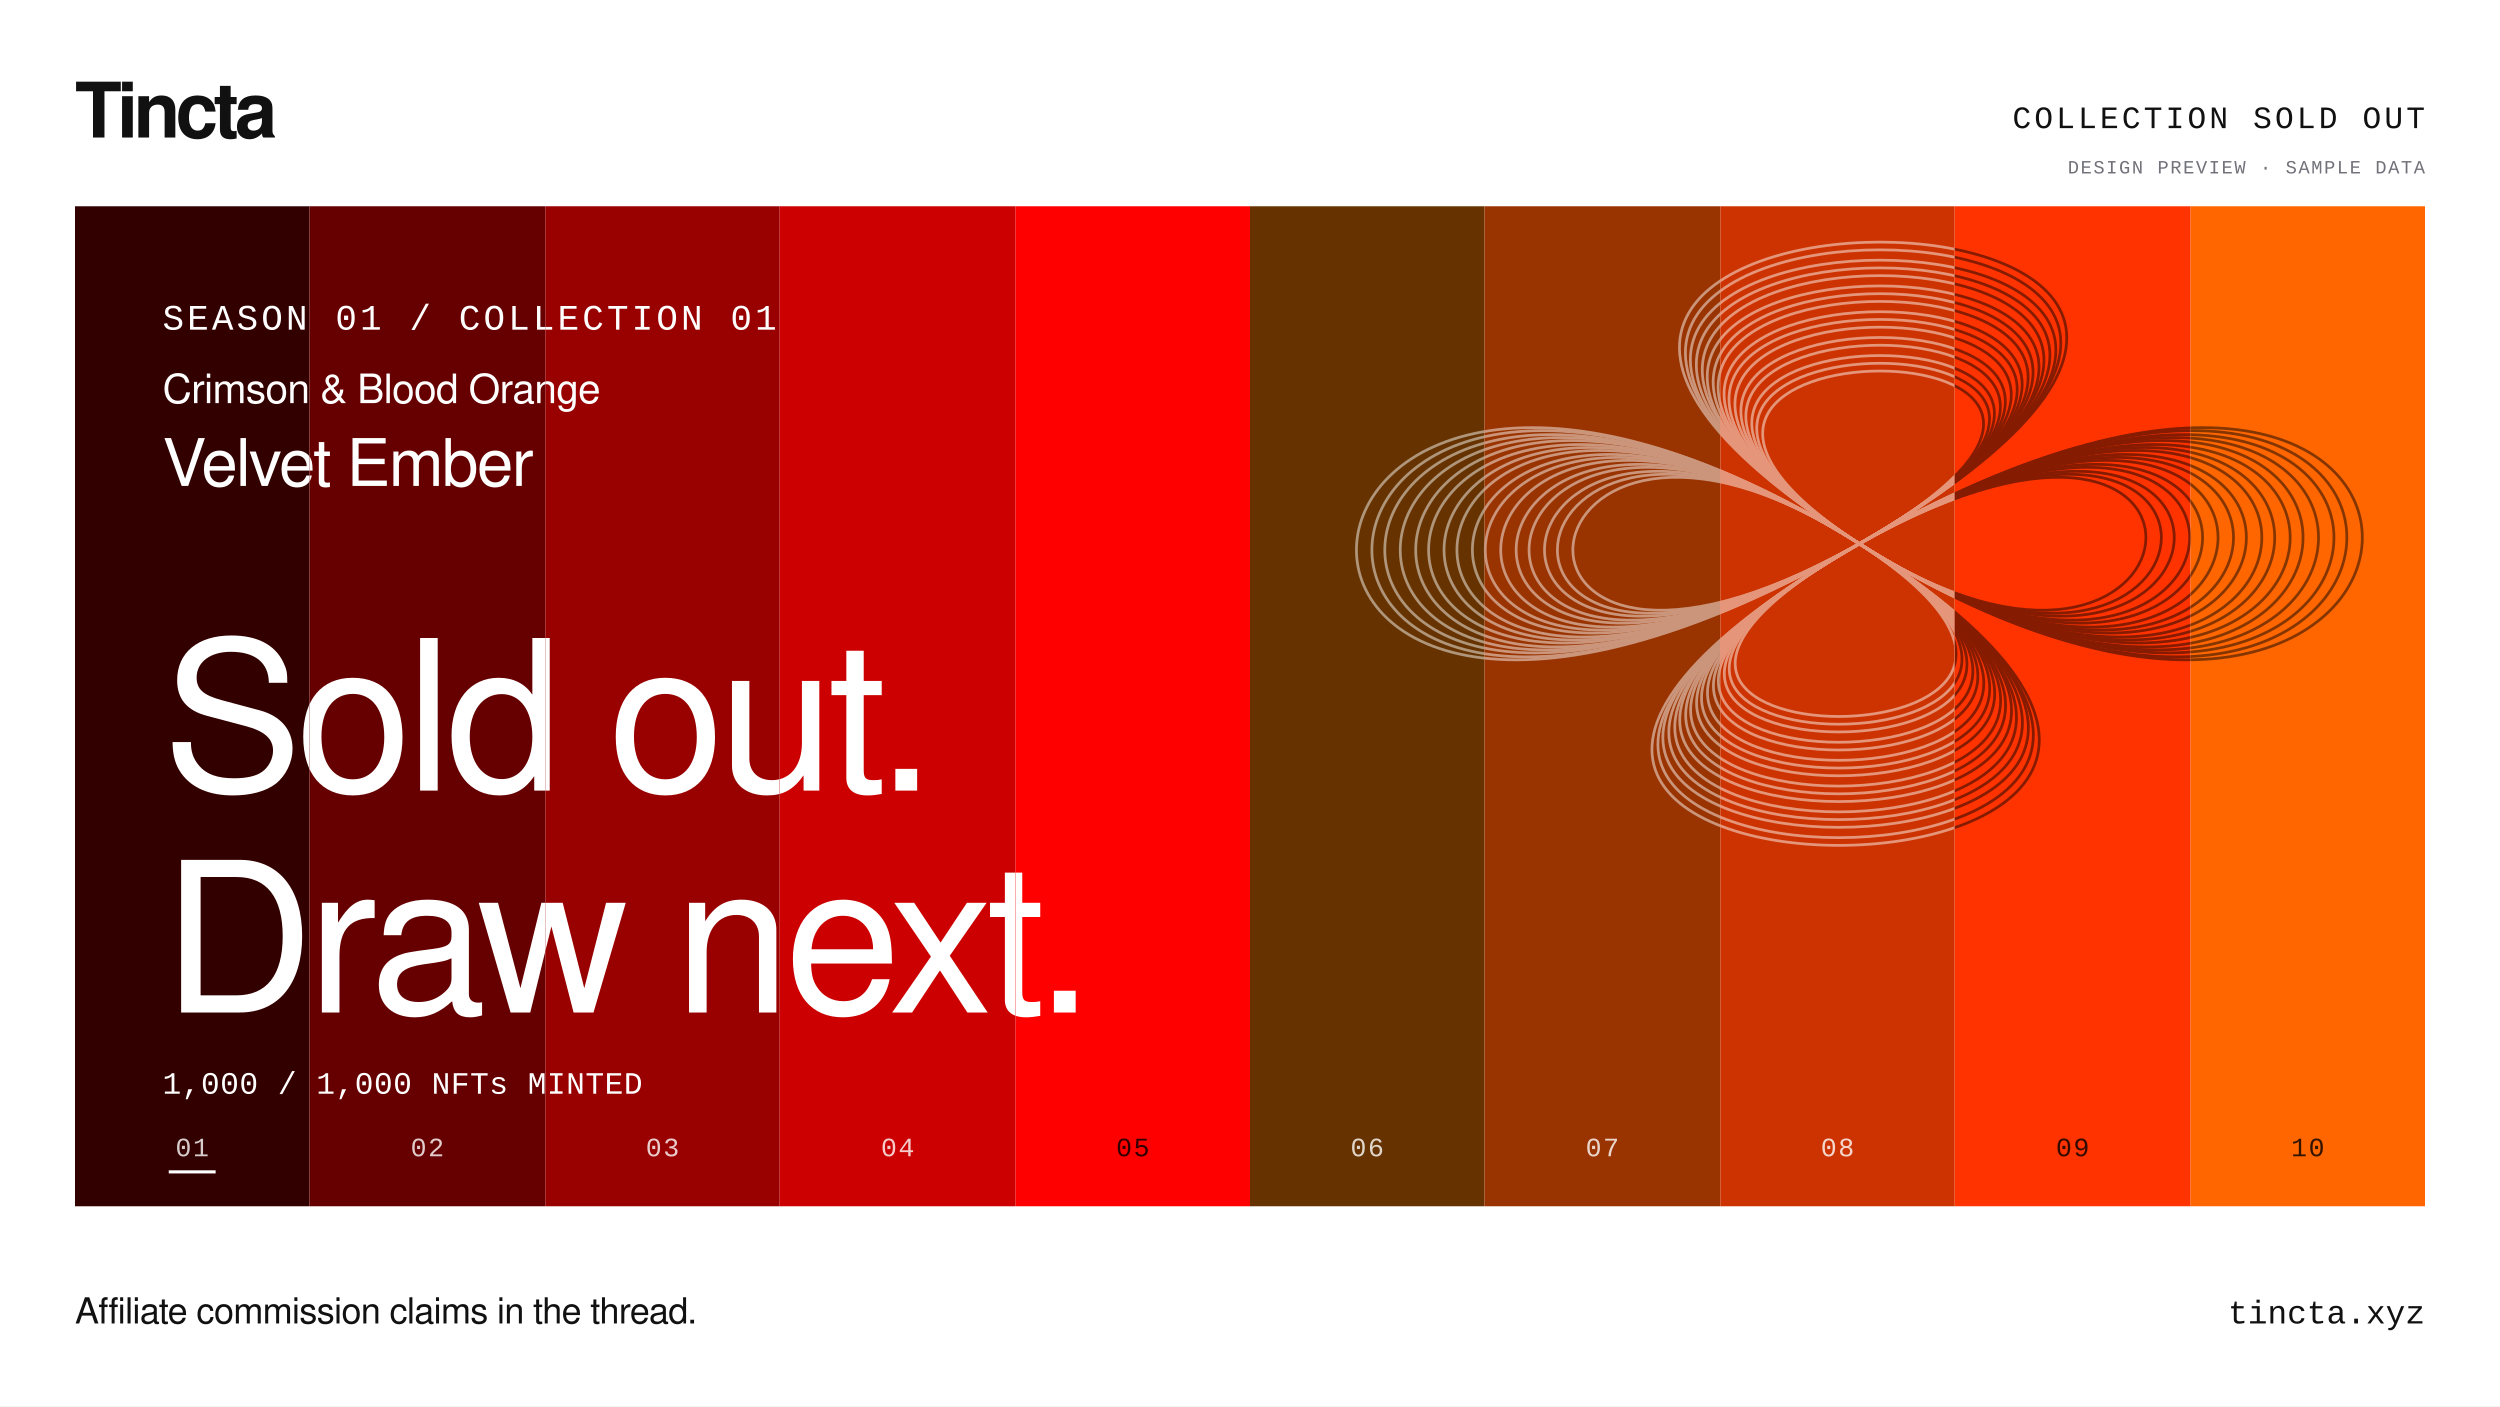
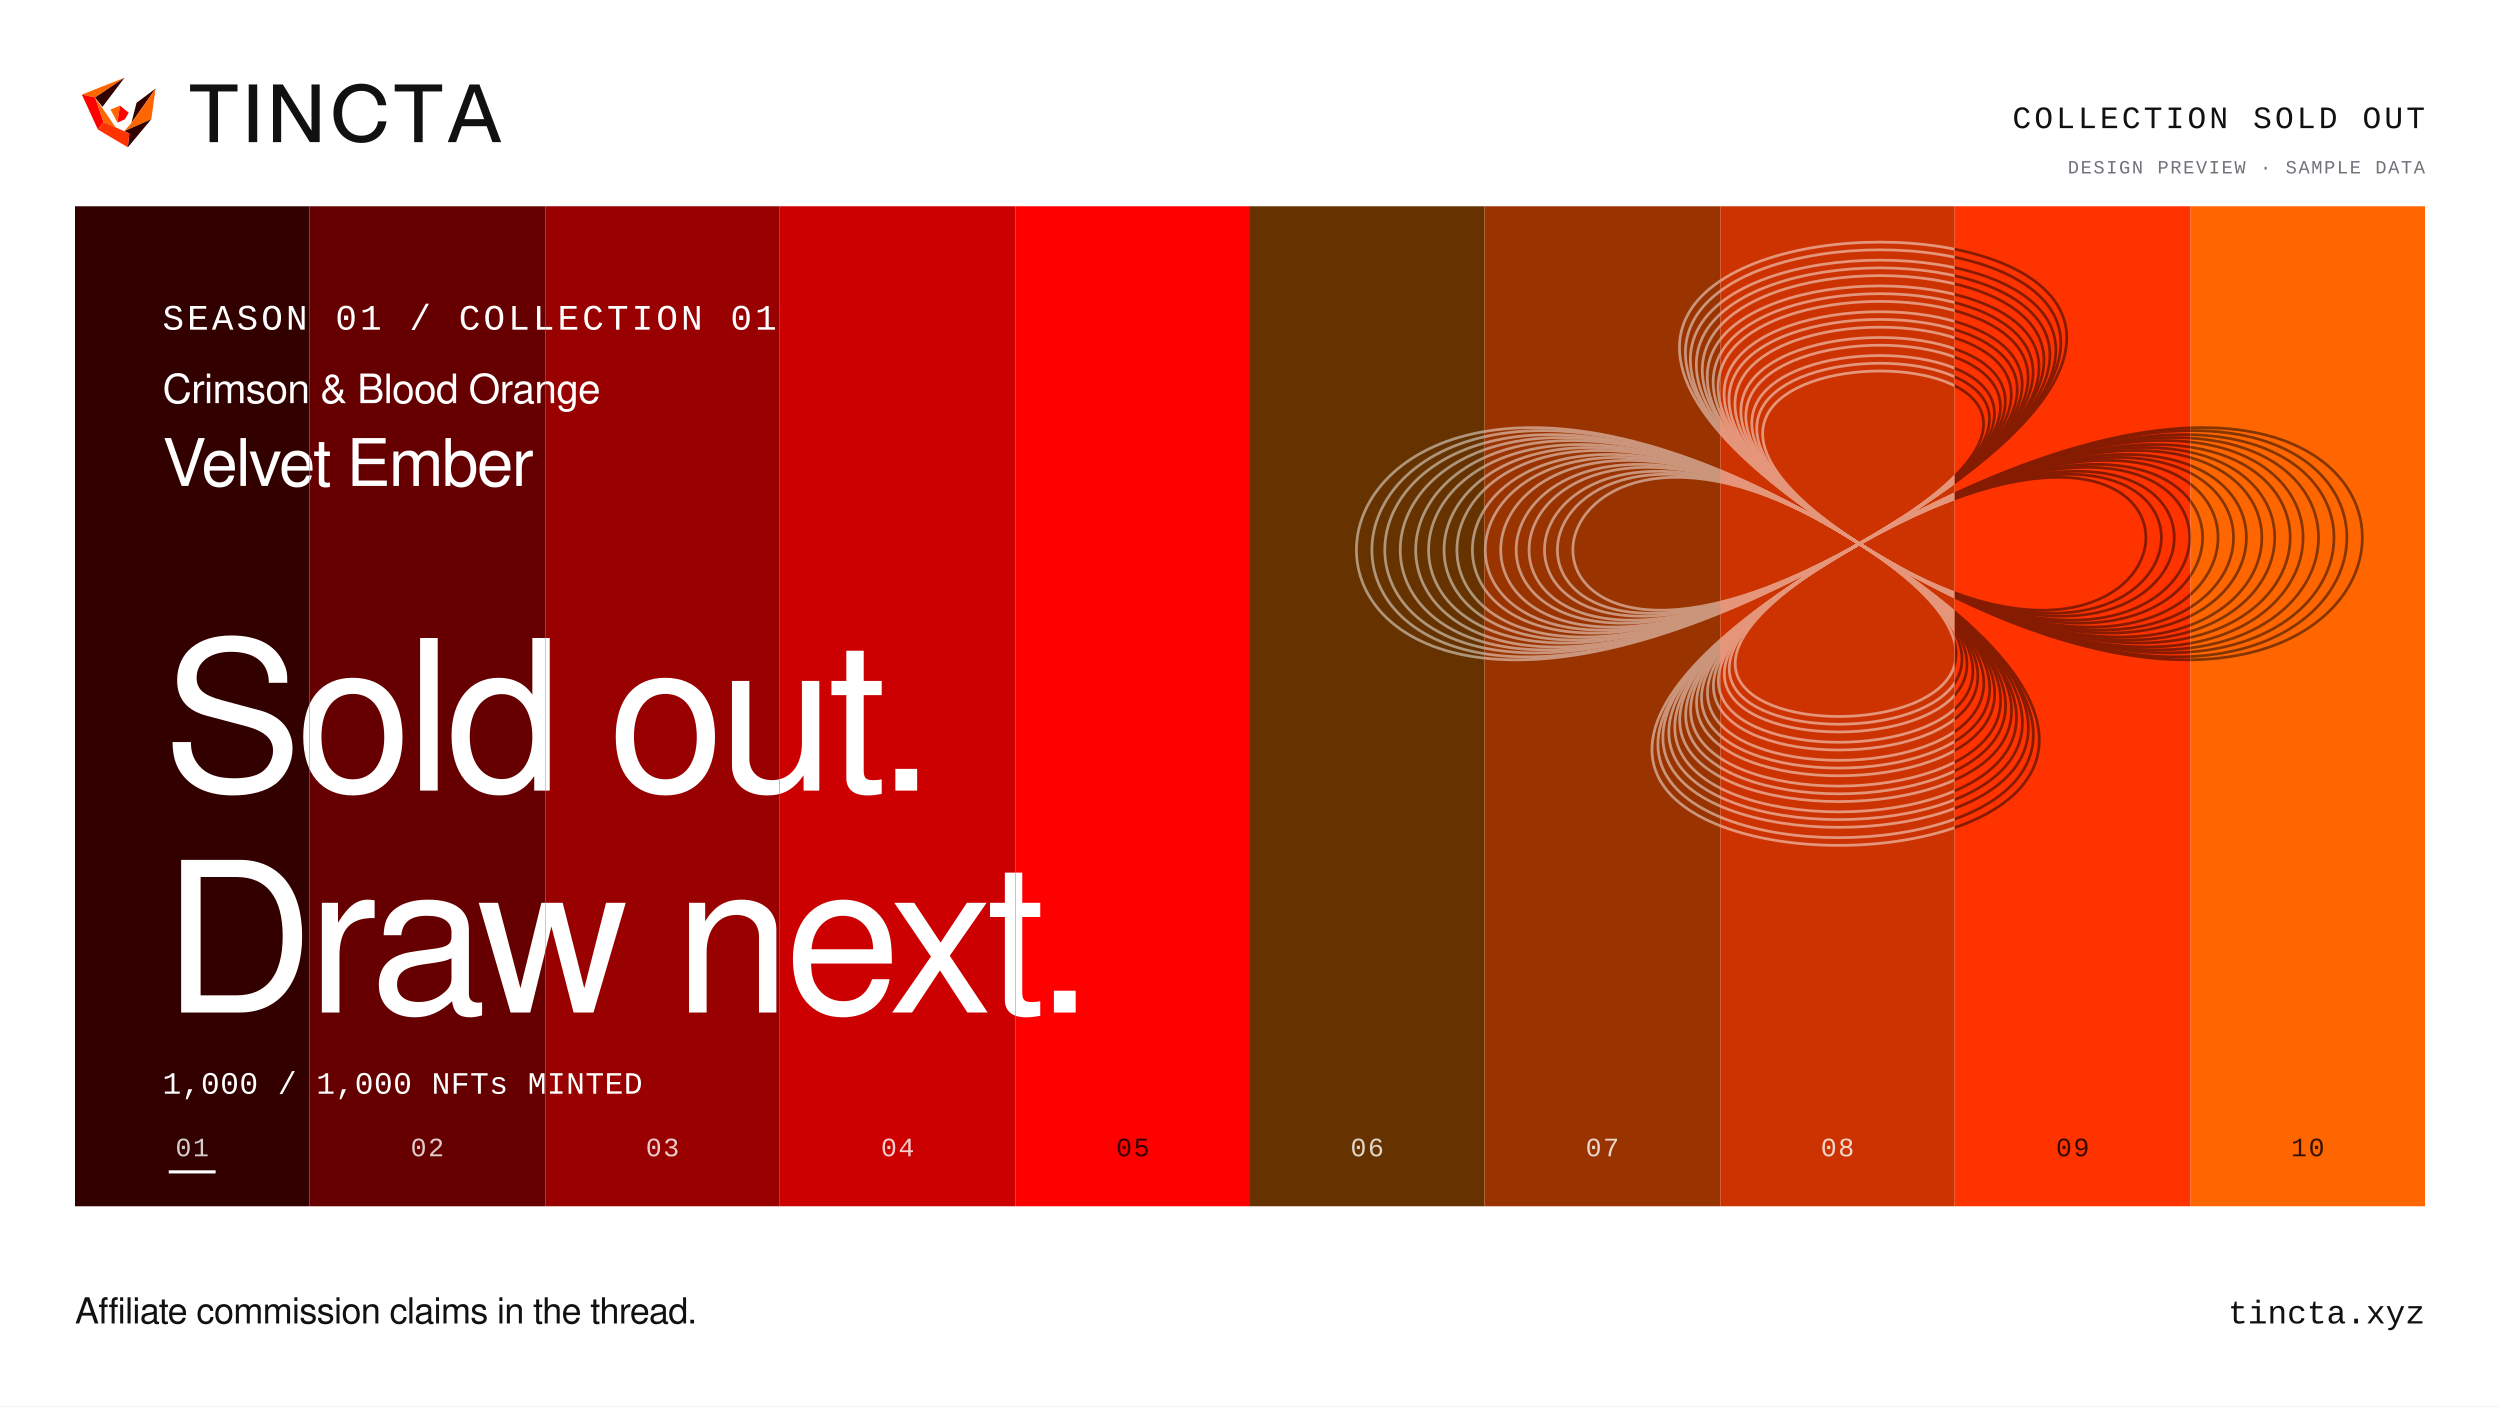
<svg xmlns="http://www.w3.org/2000/svg" width="1600" height="900" viewBox="0 0 1600 900" role="img" aria-labelledby="title description">
  <defs>
    <clipPath id="band-0">
      <rect x="48" y="132" width="150" height="640" />
    </clipPath>
    <clipPath id="band-1">
      <rect x="198" y="132" width="151" height="640" />
    </clipPath>
    <clipPath id="band-2">
      <rect x="349" y="132" width="150" height="640" />
    </clipPath>
    <clipPath id="band-3">
      <rect x="499" y="132" width="151" height="640" />
    </clipPath>
    <clipPath id="band-4">
      <rect x="650" y="132" width="150" height="640" />
    </clipPath>
    <clipPath id="band-5">
      <rect x="800" y="132" width="150" height="640" />
    </clipPath>
    <clipPath id="band-6">
      <rect x="950" y="132" width="151" height="640" />
    </clipPath>
    <clipPath id="band-7">
      <rect x="1101" y="132" width="150" height="640" />
    </clipPath>
    <clipPath id="band-8">
      <rect x="1251" y="132" width="151" height="640" />
    </clipPath>
    <clipPath id="band-9">
      <rect x="1402" y="132" width="150" height="640" />
    </clipPath>
  </defs>
  <style>text{font-family:"Helvetica Neue", Helvetica, Arial, sans-serif}.mono{font-family:"SFMono-Regular", "SF Mono", Menlo, "Liberation Mono", monospace}</style>
  <rect width="1600" height="900" fill="#FFFFFF" />
-   <text x="48" y="88" fill="#111111" font-size="49" font-weight="600" letter-spacing="-3">Tincta</text>
+   <g transform="translate(48 44)" data-tincta-logo="lockup" data-tincta-identity="ligature">
+     <svg width="56" height="56" viewBox="0 0 1254 1254" data-tincta-artwork="open">
+       <path fill="#FF6600" d="M98 370 710 128 287 412Z" />
+       <path fill="#330000" d="M287 412 710 128 394 546Z" />
+       <path fill="#FF0000" d="M98 370 287 412 409 763 329 872Z" />
+       <path fill="#FF6600" d="M287 412 583 841 409 763Z" />
+       <path fill="#330000" d="M882 488 1155 284 808 778Z" />
+       <path fill="#FF6600" d="M1155 284 1094 723 706 894 808 778Z" />
+       <path fill="#330000" d="M706 894 1094 723 757 1126 779 928Z" />
+       <path fill="#FF3300" d="M329 872 409 763 779 928 757 1126Z" />
+       <path fill="#FF6600" d="M509 584 644 529 608 772Z" />
+       <path fill="#FF0000" d="M644 529 770 630 714 725 608 772Z" />
+     </svg>
+     <svg x="72" y="8" width="202.41" height="40" viewBox="0 0 3947.0 780">
+       <g fill="#111111">
+         <path d="M275 760.0V127.332H32V40.0H623.999V127.332H380.999V760.0Z" />
+         <path d="M764.001 760.0V40.0H869.999V760.0Z" />
+         <path d="M1067.001 760.0V40.0H1189.998L1572 655.999L1547.668 661.333V40.0H1649.666V760.0H1526.669L1144.667 144.001L1168.999 138.667V760.0Z" />
+         <path d="M2169.0 770.0Q2093.667 770.0 2030 742.5Q1966.334 715.0 1919.5 665.333Q1872.667 615.667 1847 547.833Q1821.334 480 1821.334 399Q1821.334 318 1846.834 250.667Q1872.334 183.333 1918.834 133.833Q1965.334 84.333 2029 57.167Q2092.667 30.0 2168.333 30.0Q2252 30.0 2318.833 63.5Q2385.666 97 2428.499 157.833Q2471.333 218.667 2481.333 300H2376.667Q2364.334 215 2308.667 167.499Q2253 119.999 2169.333 119.999Q2097.666 119.999 2043.499 154.666Q1989.333 189.333 1959.332 251.833Q1929.332 314.333 1929.332 398.667Q1929.332 483.334 1959.499 546.5Q1989.666 609.667 2043.999 644.834Q2098.333 680.001 2169.333 680.001Q2253 680.001 2309.334 632.334Q2365.668 584.667 2378.001 500.334H2483.333Q2472.333 581.667 2429.333 642.5Q2386.333 703.333 2319.666 736.667Q2253 770.0 2169.0 770.0Z" />
+         <path d="M2829 760.0V127.332H2586V40.0H3177.999V127.332H2934.999V760.0Z" />
+         <path d="M3248 760.0 3519.334 40.0H3611.333L3351.665 760.0ZM3805.334 760.0 3546 40.0H3643.333L3914.666 760.0ZM3385.334 473H3770.666V560.999H3385.334Z" />
+       </g>
+     </svg>
+   </g>
  <text x="1552" y="82" text-anchor="end" fill="#111111" class="mono" font-size="20" letter-spacing="2">COLLECTION SOLD OUT</text>
  <text x="1552" y="111" text-anchor="end" fill="#71717A" class="mono" font-size="12" letter-spacing="1">DESIGN PREVIEW · SAMPLE DATA</text>
  <g clip-path="url(#band-0)">
    <rect x="48" y="132" width="150" height="640" fill="#330000" />
    <g transform="translate(1190 348) scale(2.2) translate(-320 -350)" fill="none" stroke="#FFFFFF" stroke-width="0.8" opacity="0.48">
      <path d="M320 350 C217 283 201 417 320 350 M320 350 C439 283 423 417 320 350 M320 350 C217 283 439 283 320 350 M320 350 C201 417 423 417 320 350" />
      <path d="M320 350 C211 280 195 420 320 350 M320 350 C445 280 429 420 320 350 M320 350 C211 280 445 280 320 350 M320 350 C195 420 429 420 320 350" />
      <path d="M320 350 C206 277 190 423 320 350 M320 350 C450 277 434 423 320 350 M320 350 C206 277 450 277 320 350 M320 350 C190 423 434 423 320 350" />
      <path d="M320 350 C200 273 184 427 320 350 M320 350 C456 273 440 427 320 350 M320 350 C200 273 456 273 320 350 M320 350 C184 427 440 427 320 350" />
      <path d="M320 350 C195 270 179 430 320 350 M320 350 C461 270 445 430 320 350 M320 350 C195 270 461 270 320 350 M320 350 C179 430 445 430 320 350" />
      <path d="M320 350 C189 266 173 434 320 350 M320 350 C467 266 451 434 320 350 M320 350 C189 266 467 266 320 350 M320 350 C173 434 451 434 320 350" />
      <path d="M320 350 C183 263 167 437 320 350 M320 350 C473 263 457 437 320 350 M320 350 C183 263 473 263 320 350 M320 350 C167 437 457 437 320 350" />
      <path d="M320 350 C178 260 162 440 320 350 M320 350 C478 260 462 440 320 350 M320 350 C178 260 478 260 320 350 M320 350 C162 440 462 440 320 350" />
      <path d="M320 350 C172 256 156 444 320 350 M320 350 C484 256 468 444 320 350 M320 350 C172 256 484 256 320 350 M320 350 C156 444 468 444 320 350" />
      <path d="M320 350 C167 253 151 447 320 350 M320 350 C489 253 473 447 320 350 M320 350 C167 253 489 253 320 350 M320 350 C151 447 473 447 320 350" />
      <path d="M320 350 C161 250 145 450 320 350 M320 350 C495 250 479 450 320 350 M320 350 C161 250 495 250 320 350 M320 350 C145 450 479 450 320 350" />
      <path d="M320 350 C156 246 140 454 320 350 M320 350 C500 246 484 454 320 350 M320 350 C156 246 500 246 320 350 M320 350 C140 454 484 454 320 350" />
      <path d="M320 350 C150 243 134 457 320 350 M320 350 C506 243 490 457 320 350 M320 350 C150 243 506 243 320 350 M320 350 C134 457 490 457 320 350" />
      <path d="M320 350 C144 240 128 460 320 350 M320 350 C512 240 496 460 320 350 M320 350 C144 240 512 240 320 350 M320 350 C128 460 496 460 320 350" />
      <path d="M320 350 C139 236 123 464 320 350 M320 350 C517 236 501 464 320 350 M320 350 C139 236 517 236 320 350 M320 350 C123 464 501 464 320 350" />
      <path d="M320 350 C133 233 117 467 320 350 M320 350 C523 233 507 467 320 350 M320 350 C133 233 523 233 320 350 M320 350 C117 467 507 467 320 350" />
    </g>
    <g fill="#FFFFFF">
      <text x="104" y="211" class="mono" font-size="23" letter-spacing="2">SEASON 01 / COLLECTION 01</text>
      <text x="104" y="258" font-size="26" letter-spacing="-0.4">Crimson &amp; Blood Orange</text>
      <text x="104" y="311" font-size="42" font-weight="500" letter-spacing="-1">Velvet Ember</text>
      <text x="104" y="700" class="mono" font-size="20" letter-spacing="0.3">1,000 / 1,000 NFTs MINTED</text>
      <text x="123" y="740" text-anchor="middle" class="mono" font-size="17" letter-spacing="1" opacity="0.8">01</text>
      <path d="M108 750h30" stroke="#FFFFFF" stroke-width="2" />
    </g>
    <g fill="#FFFFFF">
      <text x="104" y="506" font-size="134" font-weight="500" letter-spacing="-4">Sold out.</text>
      <text x="104" y="648" font-size="134" font-weight="500" letter-spacing="-4">Draw next.</text>
    </g>
  </g>
  <g clip-path="url(#band-1)">
    <rect x="198" y="132" width="151" height="640" fill="#660000" />
    <g transform="translate(1190 348) scale(2.2) translate(-320 -350)" fill="none" stroke="#FFFFFF" stroke-width="0.8" opacity="0.48">
      <path d="M320 350 C217 283 201 417 320 350 M320 350 C439 283 423 417 320 350 M320 350 C217 283 439 283 320 350 M320 350 C201 417 423 417 320 350" />
      <path d="M320 350 C211 280 195 420 320 350 M320 350 C445 280 429 420 320 350 M320 350 C211 280 445 280 320 350 M320 350 C195 420 429 420 320 350" />
      <path d="M320 350 C206 277 190 423 320 350 M320 350 C450 277 434 423 320 350 M320 350 C206 277 450 277 320 350 M320 350 C190 423 434 423 320 350" />
      <path d="M320 350 C200 273 184 427 320 350 M320 350 C456 273 440 427 320 350 M320 350 C200 273 456 273 320 350 M320 350 C184 427 440 427 320 350" />
      <path d="M320 350 C195 270 179 430 320 350 M320 350 C461 270 445 430 320 350 M320 350 C195 270 461 270 320 350 M320 350 C179 430 445 430 320 350" />
      <path d="M320 350 C189 266 173 434 320 350 M320 350 C467 266 451 434 320 350 M320 350 C189 266 467 266 320 350 M320 350 C173 434 451 434 320 350" />
      <path d="M320 350 C183 263 167 437 320 350 M320 350 C473 263 457 437 320 350 M320 350 C183 263 473 263 320 350 M320 350 C167 437 457 437 320 350" />
      <path d="M320 350 C178 260 162 440 320 350 M320 350 C478 260 462 440 320 350 M320 350 C178 260 478 260 320 350 M320 350 C162 440 462 440 320 350" />
      <path d="M320 350 C172 256 156 444 320 350 M320 350 C484 256 468 444 320 350 M320 350 C172 256 484 256 320 350 M320 350 C156 444 468 444 320 350" />
      <path d="M320 350 C167 253 151 447 320 350 M320 350 C489 253 473 447 320 350 M320 350 C167 253 489 253 320 350 M320 350 C151 447 473 447 320 350" />
      <path d="M320 350 C161 250 145 450 320 350 M320 350 C495 250 479 450 320 350 M320 350 C161 250 495 250 320 350 M320 350 C145 450 479 450 320 350" />
      <path d="M320 350 C156 246 140 454 320 350 M320 350 C500 246 484 454 320 350 M320 350 C156 246 500 246 320 350 M320 350 C140 454 484 454 320 350" />
      <path d="M320 350 C150 243 134 457 320 350 M320 350 C506 243 490 457 320 350 M320 350 C150 243 506 243 320 350 M320 350 C134 457 490 457 320 350" />
      <path d="M320 350 C144 240 128 460 320 350 M320 350 C512 240 496 460 320 350 M320 350 C144 240 512 240 320 350 M320 350 C128 460 496 460 320 350" />
      <path d="M320 350 C139 236 123 464 320 350 M320 350 C517 236 501 464 320 350 M320 350 C139 236 517 236 320 350 M320 350 C123 464 501 464 320 350" />
      <path d="M320 350 C133 233 117 467 320 350 M320 350 C523 233 507 467 320 350 M320 350 C133 233 523 233 320 350 M320 350 C117 467 507 467 320 350" />
    </g>
    <g fill="#FFFFFF">
      <text x="104" y="211" class="mono" font-size="23" letter-spacing="2">SEASON 01 / COLLECTION 01</text>
      <text x="104" y="258" font-size="26" letter-spacing="-0.4">Crimson &amp; Blood Orange</text>
      <text x="104" y="311" font-size="42" font-weight="500" letter-spacing="-1">Velvet Ember</text>
      <text x="104" y="700" class="mono" font-size="20" letter-spacing="0.3">1,000 / 1,000 NFTs MINTED</text>
      <text x="273.5" y="740" text-anchor="middle" class="mono" font-size="17" letter-spacing="1" opacity="0.8">02</text>
    </g>
    <g fill="#FFFFFF">
      <text x="104" y="506" font-size="134" font-weight="500" letter-spacing="-4">Sold out.</text>
      <text x="104" y="648" font-size="134" font-weight="500" letter-spacing="-4">Draw next.</text>
    </g>
  </g>
  <g clip-path="url(#band-2)">
    <rect x="349" y="132" width="150" height="640" fill="#990000" />
    <g transform="translate(1190 348) scale(2.2) translate(-320 -350)" fill="none" stroke="#FFFFFF" stroke-width="0.8" opacity="0.48">
      <path d="M320 350 C217 283 201 417 320 350 M320 350 C439 283 423 417 320 350 M320 350 C217 283 439 283 320 350 M320 350 C201 417 423 417 320 350" />
      <path d="M320 350 C211 280 195 420 320 350 M320 350 C445 280 429 420 320 350 M320 350 C211 280 445 280 320 350 M320 350 C195 420 429 420 320 350" />
      <path d="M320 350 C206 277 190 423 320 350 M320 350 C450 277 434 423 320 350 M320 350 C206 277 450 277 320 350 M320 350 C190 423 434 423 320 350" />
      <path d="M320 350 C200 273 184 427 320 350 M320 350 C456 273 440 427 320 350 M320 350 C200 273 456 273 320 350 M320 350 C184 427 440 427 320 350" />
      <path d="M320 350 C195 270 179 430 320 350 M320 350 C461 270 445 430 320 350 M320 350 C195 270 461 270 320 350 M320 350 C179 430 445 430 320 350" />
      <path d="M320 350 C189 266 173 434 320 350 M320 350 C467 266 451 434 320 350 M320 350 C189 266 467 266 320 350 M320 350 C173 434 451 434 320 350" />
      <path d="M320 350 C183 263 167 437 320 350 M320 350 C473 263 457 437 320 350 M320 350 C183 263 473 263 320 350 M320 350 C167 437 457 437 320 350" />
      <path d="M320 350 C178 260 162 440 320 350 M320 350 C478 260 462 440 320 350 M320 350 C178 260 478 260 320 350 M320 350 C162 440 462 440 320 350" />
      <path d="M320 350 C172 256 156 444 320 350 M320 350 C484 256 468 444 320 350 M320 350 C172 256 484 256 320 350 M320 350 C156 444 468 444 320 350" />
      <path d="M320 350 C167 253 151 447 320 350 M320 350 C489 253 473 447 320 350 M320 350 C167 253 489 253 320 350 M320 350 C151 447 473 447 320 350" />
      <path d="M320 350 C161 250 145 450 320 350 M320 350 C495 250 479 450 320 350 M320 350 C161 250 495 250 320 350 M320 350 C145 450 479 450 320 350" />
      <path d="M320 350 C156 246 140 454 320 350 M320 350 C500 246 484 454 320 350 M320 350 C156 246 500 246 320 350 M320 350 C140 454 484 454 320 350" />
      <path d="M320 350 C150 243 134 457 320 350 M320 350 C506 243 490 457 320 350 M320 350 C150 243 506 243 320 350 M320 350 C134 457 490 457 320 350" />
      <path d="M320 350 C144 240 128 460 320 350 M320 350 C512 240 496 460 320 350 M320 350 C144 240 512 240 320 350 M320 350 C128 460 496 460 320 350" />
      <path d="M320 350 C139 236 123 464 320 350 M320 350 C517 236 501 464 320 350 M320 350 C139 236 517 236 320 350 M320 350 C123 464 501 464 320 350" />
      <path d="M320 350 C133 233 117 467 320 350 M320 350 C523 233 507 467 320 350 M320 350 C133 233 523 233 320 350 M320 350 C117 467 507 467 320 350" />
    </g>
    <g fill="#FFFFFF">
      <text x="104" y="211" class="mono" font-size="23" letter-spacing="2">SEASON 01 / COLLECTION 01</text>
      <text x="104" y="258" font-size="26" letter-spacing="-0.4">Crimson &amp; Blood Orange</text>
      <text x="104" y="311" font-size="42" font-weight="500" letter-spacing="-1">Velvet Ember</text>
      <text x="104" y="700" class="mono" font-size="20" letter-spacing="0.3">1,000 / 1,000 NFTs MINTED</text>
      <text x="424" y="740" text-anchor="middle" class="mono" font-size="17" letter-spacing="1" opacity="0.8">03</text>
    </g>
    <g fill="#FFFFFF">
      <text x="104" y="506" font-size="134" font-weight="500" letter-spacing="-4">Sold out.</text>
      <text x="104" y="648" font-size="134" font-weight="500" letter-spacing="-4">Draw next.</text>
    </g>
  </g>
  <g clip-path="url(#band-3)">
    <rect x="499" y="132" width="151" height="640" fill="#CC0000" />
    <g transform="translate(1190 348) scale(2.2) translate(-320 -350)" fill="none" stroke="#FFFFFF" stroke-width="0.8" opacity="0.48">
      <path d="M320 350 C217 283 201 417 320 350 M320 350 C439 283 423 417 320 350 M320 350 C217 283 439 283 320 350 M320 350 C201 417 423 417 320 350" />
      <path d="M320 350 C211 280 195 420 320 350 M320 350 C445 280 429 420 320 350 M320 350 C211 280 445 280 320 350 M320 350 C195 420 429 420 320 350" />
      <path d="M320 350 C206 277 190 423 320 350 M320 350 C450 277 434 423 320 350 M320 350 C206 277 450 277 320 350 M320 350 C190 423 434 423 320 350" />
      <path d="M320 350 C200 273 184 427 320 350 M320 350 C456 273 440 427 320 350 M320 350 C200 273 456 273 320 350 M320 350 C184 427 440 427 320 350" />
      <path d="M320 350 C195 270 179 430 320 350 M320 350 C461 270 445 430 320 350 M320 350 C195 270 461 270 320 350 M320 350 C179 430 445 430 320 350" />
      <path d="M320 350 C189 266 173 434 320 350 M320 350 C467 266 451 434 320 350 M320 350 C189 266 467 266 320 350 M320 350 C173 434 451 434 320 350" />
      <path d="M320 350 C183 263 167 437 320 350 M320 350 C473 263 457 437 320 350 M320 350 C183 263 473 263 320 350 M320 350 C167 437 457 437 320 350" />
      <path d="M320 350 C178 260 162 440 320 350 M320 350 C478 260 462 440 320 350 M320 350 C178 260 478 260 320 350 M320 350 C162 440 462 440 320 350" />
      <path d="M320 350 C172 256 156 444 320 350 M320 350 C484 256 468 444 320 350 M320 350 C172 256 484 256 320 350 M320 350 C156 444 468 444 320 350" />
      <path d="M320 350 C167 253 151 447 320 350 M320 350 C489 253 473 447 320 350 M320 350 C167 253 489 253 320 350 M320 350 C151 447 473 447 320 350" />
      <path d="M320 350 C161 250 145 450 320 350 M320 350 C495 250 479 450 320 350 M320 350 C161 250 495 250 320 350 M320 350 C145 450 479 450 320 350" />
      <path d="M320 350 C156 246 140 454 320 350 M320 350 C500 246 484 454 320 350 M320 350 C156 246 500 246 320 350 M320 350 C140 454 484 454 320 350" />
      <path d="M320 350 C150 243 134 457 320 350 M320 350 C506 243 490 457 320 350 M320 350 C150 243 506 243 320 350 M320 350 C134 457 490 457 320 350" />
      <path d="M320 350 C144 240 128 460 320 350 M320 350 C512 240 496 460 320 350 M320 350 C144 240 512 240 320 350 M320 350 C128 460 496 460 320 350" />
      <path d="M320 350 C139 236 123 464 320 350 M320 350 C517 236 501 464 320 350 M320 350 C139 236 517 236 320 350 M320 350 C123 464 501 464 320 350" />
      <path d="M320 350 C133 233 117 467 320 350 M320 350 C523 233 507 467 320 350 M320 350 C133 233 523 233 320 350 M320 350 C117 467 507 467 320 350" />
    </g>
    <g fill="#FFFFFF">
      <text x="104" y="211" class="mono" font-size="23" letter-spacing="2">SEASON 01 / COLLECTION 01</text>
      <text x="104" y="258" font-size="26" letter-spacing="-0.4">Crimson &amp; Blood Orange</text>
      <text x="104" y="311" font-size="42" font-weight="500" letter-spacing="-1">Velvet Ember</text>
      <text x="104" y="700" class="mono" font-size="20" letter-spacing="0.3">1,000 / 1,000 NFTs MINTED</text>
      <text x="574.5" y="740" text-anchor="middle" class="mono" font-size="17" letter-spacing="1" opacity="0.8">04</text>
    </g>
    <g fill="#FFFFFF">
      <text x="104" y="506" font-size="134" font-weight="500" letter-spacing="-4">Sold out.</text>
      <text x="104" y="648" font-size="134" font-weight="500" letter-spacing="-4">Draw next.</text>
    </g>
  </g>
  <g clip-path="url(#band-4)">
    <rect x="650" y="132" width="150" height="640" fill="#FF0000" />
    <g transform="translate(1190 348) scale(2.2) translate(-320 -350)" fill="none" stroke="#000000" stroke-width="0.8" opacity="0.48">
      <path d="M320 350 C217 283 201 417 320 350 M320 350 C439 283 423 417 320 350 M320 350 C217 283 439 283 320 350 M320 350 C201 417 423 417 320 350" />
      <path d="M320 350 C211 280 195 420 320 350 M320 350 C445 280 429 420 320 350 M320 350 C211 280 445 280 320 350 M320 350 C195 420 429 420 320 350" />
      <path d="M320 350 C206 277 190 423 320 350 M320 350 C450 277 434 423 320 350 M320 350 C206 277 450 277 320 350 M320 350 C190 423 434 423 320 350" />
      <path d="M320 350 C200 273 184 427 320 350 M320 350 C456 273 440 427 320 350 M320 350 C200 273 456 273 320 350 M320 350 C184 427 440 427 320 350" />
      <path d="M320 350 C195 270 179 430 320 350 M320 350 C461 270 445 430 320 350 M320 350 C195 270 461 270 320 350 M320 350 C179 430 445 430 320 350" />
      <path d="M320 350 C189 266 173 434 320 350 M320 350 C467 266 451 434 320 350 M320 350 C189 266 467 266 320 350 M320 350 C173 434 451 434 320 350" />
      <path d="M320 350 C183 263 167 437 320 350 M320 350 C473 263 457 437 320 350 M320 350 C183 263 473 263 320 350 M320 350 C167 437 457 437 320 350" />
      <path d="M320 350 C178 260 162 440 320 350 M320 350 C478 260 462 440 320 350 M320 350 C178 260 478 260 320 350 M320 350 C162 440 462 440 320 350" />
      <path d="M320 350 C172 256 156 444 320 350 M320 350 C484 256 468 444 320 350 M320 350 C172 256 484 256 320 350 M320 350 C156 444 468 444 320 350" />
      <path d="M320 350 C167 253 151 447 320 350 M320 350 C489 253 473 447 320 350 M320 350 C167 253 489 253 320 350 M320 350 C151 447 473 447 320 350" />
      <path d="M320 350 C161 250 145 450 320 350 M320 350 C495 250 479 450 320 350 M320 350 C161 250 495 250 320 350 M320 350 C145 450 479 450 320 350" />
      <path d="M320 350 C156 246 140 454 320 350 M320 350 C500 246 484 454 320 350 M320 350 C156 246 500 246 320 350 M320 350 C140 454 484 454 320 350" />
      <path d="M320 350 C150 243 134 457 320 350 M320 350 C506 243 490 457 320 350 M320 350 C150 243 506 243 320 350 M320 350 C134 457 490 457 320 350" />
      <path d="M320 350 C144 240 128 460 320 350 M320 350 C512 240 496 460 320 350 M320 350 C144 240 512 240 320 350 M320 350 C128 460 496 460 320 350" />
      <path d="M320 350 C139 236 123 464 320 350 M320 350 C517 236 501 464 320 350 M320 350 C139 236 517 236 320 350 M320 350 C123 464 501 464 320 350" />
      <path d="M320 350 C133 233 117 467 320 350 M320 350 C523 233 507 467 320 350 M320 350 C133 233 523 233 320 350 M320 350 C117 467 507 467 320 350" />
    </g>
    <g fill="#000000">
      <text x="104" y="211" class="mono" font-size="23" letter-spacing="2">SEASON 01 / COLLECTION 01</text>
      <text x="104" y="258" font-size="26" letter-spacing="-0.4">Crimson &amp; Blood Orange</text>
      <text x="104" y="311" font-size="42" font-weight="500" letter-spacing="-1">Velvet Ember</text>
      <text x="104" y="700" class="mono" font-size="20" letter-spacing="0.3">1,000 / 1,000 NFTs MINTED</text>
      <text x="725" y="740" text-anchor="middle" class="mono" font-size="17" letter-spacing="1" opacity="0.8">05</text>
    </g>
    <g fill="#FFFFFF">
      <text x="104" y="506" font-size="134" font-weight="500" letter-spacing="-4">Sold out.</text>
      <text x="104" y="648" font-size="134" font-weight="500" letter-spacing="-4">Draw next.</text>
    </g>
  </g>
  <g clip-path="url(#band-5)">
    <rect x="800" y="132" width="150" height="640" fill="#663300" />
    <g transform="translate(1190 348) scale(2.2) translate(-320 -350)" fill="none" stroke="#FFFFFF" stroke-width="0.8" opacity="0.48">
      <path d="M320 350 C217 283 201 417 320 350 M320 350 C439 283 423 417 320 350 M320 350 C217 283 439 283 320 350 M320 350 C201 417 423 417 320 350" />
      <path d="M320 350 C211 280 195 420 320 350 M320 350 C445 280 429 420 320 350 M320 350 C211 280 445 280 320 350 M320 350 C195 420 429 420 320 350" />
      <path d="M320 350 C206 277 190 423 320 350 M320 350 C450 277 434 423 320 350 M320 350 C206 277 450 277 320 350 M320 350 C190 423 434 423 320 350" />
      <path d="M320 350 C200 273 184 427 320 350 M320 350 C456 273 440 427 320 350 M320 350 C200 273 456 273 320 350 M320 350 C184 427 440 427 320 350" />
      <path d="M320 350 C195 270 179 430 320 350 M320 350 C461 270 445 430 320 350 M320 350 C195 270 461 270 320 350 M320 350 C179 430 445 430 320 350" />
      <path d="M320 350 C189 266 173 434 320 350 M320 350 C467 266 451 434 320 350 M320 350 C189 266 467 266 320 350 M320 350 C173 434 451 434 320 350" />
      <path d="M320 350 C183 263 167 437 320 350 M320 350 C473 263 457 437 320 350 M320 350 C183 263 473 263 320 350 M320 350 C167 437 457 437 320 350" />
      <path d="M320 350 C178 260 162 440 320 350 M320 350 C478 260 462 440 320 350 M320 350 C178 260 478 260 320 350 M320 350 C162 440 462 440 320 350" />
      <path d="M320 350 C172 256 156 444 320 350 M320 350 C484 256 468 444 320 350 M320 350 C172 256 484 256 320 350 M320 350 C156 444 468 444 320 350" />
      <path d="M320 350 C167 253 151 447 320 350 M320 350 C489 253 473 447 320 350 M320 350 C167 253 489 253 320 350 M320 350 C151 447 473 447 320 350" />
      <path d="M320 350 C161 250 145 450 320 350 M320 350 C495 250 479 450 320 350 M320 350 C161 250 495 250 320 350 M320 350 C145 450 479 450 320 350" />
      <path d="M320 350 C156 246 140 454 320 350 M320 350 C500 246 484 454 320 350 M320 350 C156 246 500 246 320 350 M320 350 C140 454 484 454 320 350" />
      <path d="M320 350 C150 243 134 457 320 350 M320 350 C506 243 490 457 320 350 M320 350 C150 243 506 243 320 350 M320 350 C134 457 490 457 320 350" />
      <path d="M320 350 C144 240 128 460 320 350 M320 350 C512 240 496 460 320 350 M320 350 C144 240 512 240 320 350 M320 350 C128 460 496 460 320 350" />
      <path d="M320 350 C139 236 123 464 320 350 M320 350 C517 236 501 464 320 350 M320 350 C139 236 517 236 320 350 M320 350 C123 464 501 464 320 350" />
      <path d="M320 350 C133 233 117 467 320 350 M320 350 C523 233 507 467 320 350 M320 350 C133 233 523 233 320 350 M320 350 C117 467 507 467 320 350" />
    </g>
    <g fill="#FFFFFF">
      <text x="104" y="211" class="mono" font-size="23" letter-spacing="2">SEASON 01 / COLLECTION 01</text>
      <text x="104" y="258" font-size="26" letter-spacing="-0.4">Crimson &amp; Blood Orange</text>
      <text x="104" y="311" font-size="42" font-weight="500" letter-spacing="-1">Velvet Ember</text>
      <text x="104" y="700" class="mono" font-size="20" letter-spacing="0.3">1,000 / 1,000 NFTs MINTED</text>
      <text x="875" y="740" text-anchor="middle" class="mono" font-size="17" letter-spacing="1" opacity="0.8">06</text>
    </g>
    <g fill="#FFFFFF">
      <text x="104" y="506" font-size="134" font-weight="500" letter-spacing="-4">Sold out.</text>
      <text x="104" y="648" font-size="134" font-weight="500" letter-spacing="-4">Draw next.</text>
    </g>
  </g>
  <g clip-path="url(#band-6)">
    <rect x="950" y="132" width="151" height="640" fill="#993300" />
    <g transform="translate(1190 348) scale(2.2) translate(-320 -350)" fill="none" stroke="#FFFFFF" stroke-width="0.8" opacity="0.48">
      <path d="M320 350 C217 283 201 417 320 350 M320 350 C439 283 423 417 320 350 M320 350 C217 283 439 283 320 350 M320 350 C201 417 423 417 320 350" />
      <path d="M320 350 C211 280 195 420 320 350 M320 350 C445 280 429 420 320 350 M320 350 C211 280 445 280 320 350 M320 350 C195 420 429 420 320 350" />
      <path d="M320 350 C206 277 190 423 320 350 M320 350 C450 277 434 423 320 350 M320 350 C206 277 450 277 320 350 M320 350 C190 423 434 423 320 350" />
      <path d="M320 350 C200 273 184 427 320 350 M320 350 C456 273 440 427 320 350 M320 350 C200 273 456 273 320 350 M320 350 C184 427 440 427 320 350" />
      <path d="M320 350 C195 270 179 430 320 350 M320 350 C461 270 445 430 320 350 M320 350 C195 270 461 270 320 350 M320 350 C179 430 445 430 320 350" />
      <path d="M320 350 C189 266 173 434 320 350 M320 350 C467 266 451 434 320 350 M320 350 C189 266 467 266 320 350 M320 350 C173 434 451 434 320 350" />
      <path d="M320 350 C183 263 167 437 320 350 M320 350 C473 263 457 437 320 350 M320 350 C183 263 473 263 320 350 M320 350 C167 437 457 437 320 350" />
      <path d="M320 350 C178 260 162 440 320 350 M320 350 C478 260 462 440 320 350 M320 350 C178 260 478 260 320 350 M320 350 C162 440 462 440 320 350" />
      <path d="M320 350 C172 256 156 444 320 350 M320 350 C484 256 468 444 320 350 M320 350 C172 256 484 256 320 350 M320 350 C156 444 468 444 320 350" />
      <path d="M320 350 C167 253 151 447 320 350 M320 350 C489 253 473 447 320 350 M320 350 C167 253 489 253 320 350 M320 350 C151 447 473 447 320 350" />
      <path d="M320 350 C161 250 145 450 320 350 M320 350 C495 250 479 450 320 350 M320 350 C161 250 495 250 320 350 M320 350 C145 450 479 450 320 350" />
      <path d="M320 350 C156 246 140 454 320 350 M320 350 C500 246 484 454 320 350 M320 350 C156 246 500 246 320 350 M320 350 C140 454 484 454 320 350" />
      <path d="M320 350 C150 243 134 457 320 350 M320 350 C506 243 490 457 320 350 M320 350 C150 243 506 243 320 350 M320 350 C134 457 490 457 320 350" />
      <path d="M320 350 C144 240 128 460 320 350 M320 350 C512 240 496 460 320 350 M320 350 C144 240 512 240 320 350 M320 350 C128 460 496 460 320 350" />
      <path d="M320 350 C139 236 123 464 320 350 M320 350 C517 236 501 464 320 350 M320 350 C139 236 517 236 320 350 M320 350 C123 464 501 464 320 350" />
      <path d="M320 350 C133 233 117 467 320 350 M320 350 C523 233 507 467 320 350 M320 350 C133 233 523 233 320 350 M320 350 C117 467 507 467 320 350" />
    </g>
    <g fill="#FFFFFF">
      <text x="104" y="211" class="mono" font-size="23" letter-spacing="2">SEASON 01 / COLLECTION 01</text>
      <text x="104" y="258" font-size="26" letter-spacing="-0.4">Crimson &amp; Blood Orange</text>
      <text x="104" y="311" font-size="42" font-weight="500" letter-spacing="-1">Velvet Ember</text>
      <text x="104" y="700" class="mono" font-size="20" letter-spacing="0.3">1,000 / 1,000 NFTs MINTED</text>
      <text x="1025.5" y="740" text-anchor="middle" class="mono" font-size="17" letter-spacing="1" opacity="0.8">07</text>
    </g>
    <g fill="#FFFFFF">
      <text x="104" y="506" font-size="134" font-weight="500" letter-spacing="-4">Sold out.</text>
      <text x="104" y="648" font-size="134" font-weight="500" letter-spacing="-4">Draw next.</text>
    </g>
  </g>
  <g clip-path="url(#band-7)">
    <rect x="1101" y="132" width="150" height="640" fill="#CC3300" />
    <g transform="translate(1190 348) scale(2.2) translate(-320 -350)" fill="none" stroke="#FFFFFF" stroke-width="0.8" opacity="0.48">
      <path d="M320 350 C217 283 201 417 320 350 M320 350 C439 283 423 417 320 350 M320 350 C217 283 439 283 320 350 M320 350 C201 417 423 417 320 350" />
      <path d="M320 350 C211 280 195 420 320 350 M320 350 C445 280 429 420 320 350 M320 350 C211 280 445 280 320 350 M320 350 C195 420 429 420 320 350" />
      <path d="M320 350 C206 277 190 423 320 350 M320 350 C450 277 434 423 320 350 M320 350 C206 277 450 277 320 350 M320 350 C190 423 434 423 320 350" />
      <path d="M320 350 C200 273 184 427 320 350 M320 350 C456 273 440 427 320 350 M320 350 C200 273 456 273 320 350 M320 350 C184 427 440 427 320 350" />
      <path d="M320 350 C195 270 179 430 320 350 M320 350 C461 270 445 430 320 350 M320 350 C195 270 461 270 320 350 M320 350 C179 430 445 430 320 350" />
      <path d="M320 350 C189 266 173 434 320 350 M320 350 C467 266 451 434 320 350 M320 350 C189 266 467 266 320 350 M320 350 C173 434 451 434 320 350" />
      <path d="M320 350 C183 263 167 437 320 350 M320 350 C473 263 457 437 320 350 M320 350 C183 263 473 263 320 350 M320 350 C167 437 457 437 320 350" />
      <path d="M320 350 C178 260 162 440 320 350 M320 350 C478 260 462 440 320 350 M320 350 C178 260 478 260 320 350 M320 350 C162 440 462 440 320 350" />
      <path d="M320 350 C172 256 156 444 320 350 M320 350 C484 256 468 444 320 350 M320 350 C172 256 484 256 320 350 M320 350 C156 444 468 444 320 350" />
      <path d="M320 350 C167 253 151 447 320 350 M320 350 C489 253 473 447 320 350 M320 350 C167 253 489 253 320 350 M320 350 C151 447 473 447 320 350" />
      <path d="M320 350 C161 250 145 450 320 350 M320 350 C495 250 479 450 320 350 M320 350 C161 250 495 250 320 350 M320 350 C145 450 479 450 320 350" />
      <path d="M320 350 C156 246 140 454 320 350 M320 350 C500 246 484 454 320 350 M320 350 C156 246 500 246 320 350 M320 350 C140 454 484 454 320 350" />
      <path d="M320 350 C150 243 134 457 320 350 M320 350 C506 243 490 457 320 350 M320 350 C150 243 506 243 320 350 M320 350 C134 457 490 457 320 350" />
      <path d="M320 350 C144 240 128 460 320 350 M320 350 C512 240 496 460 320 350 M320 350 C144 240 512 240 320 350 M320 350 C128 460 496 460 320 350" />
      <path d="M320 350 C139 236 123 464 320 350 M320 350 C517 236 501 464 320 350 M320 350 C139 236 517 236 320 350 M320 350 C123 464 501 464 320 350" />
      <path d="M320 350 C133 233 117 467 320 350 M320 350 C523 233 507 467 320 350 M320 350 C133 233 523 233 320 350 M320 350 C117 467 507 467 320 350" />
    </g>
    <g fill="#FFFFFF">
      <text x="104" y="211" class="mono" font-size="23" letter-spacing="2">SEASON 01 / COLLECTION 01</text>
      <text x="104" y="258" font-size="26" letter-spacing="-0.4">Crimson &amp; Blood Orange</text>
      <text x="104" y="311" font-size="42" font-weight="500" letter-spacing="-1">Velvet Ember</text>
      <text x="104" y="700" class="mono" font-size="20" letter-spacing="0.3">1,000 / 1,000 NFTs MINTED</text>
      <text x="1176" y="740" text-anchor="middle" class="mono" font-size="17" letter-spacing="1" opacity="0.8">08</text>
    </g>
    <g fill="#FFFFFF">
      <text x="104" y="506" font-size="134" font-weight="500" letter-spacing="-4">Sold out.</text>
      <text x="104" y="648" font-size="134" font-weight="500" letter-spacing="-4">Draw next.</text>
    </g>
  </g>
  <g clip-path="url(#band-8)">
    <rect x="1251" y="132" width="151" height="640" fill="#FF3300" />
    <g transform="translate(1190 348) scale(2.2) translate(-320 -350)" fill="none" stroke="#000000" stroke-width="0.8" opacity="0.48">
      <path d="M320 350 C217 283 201 417 320 350 M320 350 C439 283 423 417 320 350 M320 350 C217 283 439 283 320 350 M320 350 C201 417 423 417 320 350" />
      <path d="M320 350 C211 280 195 420 320 350 M320 350 C445 280 429 420 320 350 M320 350 C211 280 445 280 320 350 M320 350 C195 420 429 420 320 350" />
      <path d="M320 350 C206 277 190 423 320 350 M320 350 C450 277 434 423 320 350 M320 350 C206 277 450 277 320 350 M320 350 C190 423 434 423 320 350" />
      <path d="M320 350 C200 273 184 427 320 350 M320 350 C456 273 440 427 320 350 M320 350 C200 273 456 273 320 350 M320 350 C184 427 440 427 320 350" />
      <path d="M320 350 C195 270 179 430 320 350 M320 350 C461 270 445 430 320 350 M320 350 C195 270 461 270 320 350 M320 350 C179 430 445 430 320 350" />
      <path d="M320 350 C189 266 173 434 320 350 M320 350 C467 266 451 434 320 350 M320 350 C189 266 467 266 320 350 M320 350 C173 434 451 434 320 350" />
      <path d="M320 350 C183 263 167 437 320 350 M320 350 C473 263 457 437 320 350 M320 350 C183 263 473 263 320 350 M320 350 C167 437 457 437 320 350" />
      <path d="M320 350 C178 260 162 440 320 350 M320 350 C478 260 462 440 320 350 M320 350 C178 260 478 260 320 350 M320 350 C162 440 462 440 320 350" />
      <path d="M320 350 C172 256 156 444 320 350 M320 350 C484 256 468 444 320 350 M320 350 C172 256 484 256 320 350 M320 350 C156 444 468 444 320 350" />
      <path d="M320 350 C167 253 151 447 320 350 M320 350 C489 253 473 447 320 350 M320 350 C167 253 489 253 320 350 M320 350 C151 447 473 447 320 350" />
      <path d="M320 350 C161 250 145 450 320 350 M320 350 C495 250 479 450 320 350 M320 350 C161 250 495 250 320 350 M320 350 C145 450 479 450 320 350" />
      <path d="M320 350 C156 246 140 454 320 350 M320 350 C500 246 484 454 320 350 M320 350 C156 246 500 246 320 350 M320 350 C140 454 484 454 320 350" />
      <path d="M320 350 C150 243 134 457 320 350 M320 350 C506 243 490 457 320 350 M320 350 C150 243 506 243 320 350 M320 350 C134 457 490 457 320 350" />
      <path d="M320 350 C144 240 128 460 320 350 M320 350 C512 240 496 460 320 350 M320 350 C144 240 512 240 320 350 M320 350 C128 460 496 460 320 350" />
      <path d="M320 350 C139 236 123 464 320 350 M320 350 C517 236 501 464 320 350 M320 350 C139 236 517 236 320 350 M320 350 C123 464 501 464 320 350" />
      <path d="M320 350 C133 233 117 467 320 350 M320 350 C523 233 507 467 320 350 M320 350 C133 233 523 233 320 350 M320 350 C117 467 507 467 320 350" />
    </g>
    <g fill="#000000">
      <text x="104" y="211" class="mono" font-size="23" letter-spacing="2">SEASON 01 / COLLECTION 01</text>
      <text x="104" y="258" font-size="26" letter-spacing="-0.4">Crimson &amp; Blood Orange</text>
      <text x="104" y="311" font-size="42" font-weight="500" letter-spacing="-1">Velvet Ember</text>
      <text x="104" y="700" class="mono" font-size="20" letter-spacing="0.3">1,000 / 1,000 NFTs MINTED</text>
      <text x="1326.5" y="740" text-anchor="middle" class="mono" font-size="17" letter-spacing="1" opacity="0.8">09</text>
    </g>
    <g fill="#FFFFFF">
      <text x="104" y="506" font-size="134" font-weight="500" letter-spacing="-4">Sold out.</text>
      <text x="104" y="648" font-size="134" font-weight="500" letter-spacing="-4">Draw next.</text>
    </g>
  </g>
  <g clip-path="url(#band-9)">
    <rect x="1402" y="132" width="150" height="640" fill="#FF6600" />
    <g transform="translate(1190 348) scale(2.2) translate(-320 -350)" fill="none" stroke="#000000" stroke-width="0.8" opacity="0.48">
      <path d="M320 350 C217 283 201 417 320 350 M320 350 C439 283 423 417 320 350 M320 350 C217 283 439 283 320 350 M320 350 C201 417 423 417 320 350" />
      <path d="M320 350 C211 280 195 420 320 350 M320 350 C445 280 429 420 320 350 M320 350 C211 280 445 280 320 350 M320 350 C195 420 429 420 320 350" />
      <path d="M320 350 C206 277 190 423 320 350 M320 350 C450 277 434 423 320 350 M320 350 C206 277 450 277 320 350 M320 350 C190 423 434 423 320 350" />
      <path d="M320 350 C200 273 184 427 320 350 M320 350 C456 273 440 427 320 350 M320 350 C200 273 456 273 320 350 M320 350 C184 427 440 427 320 350" />
      <path d="M320 350 C195 270 179 430 320 350 M320 350 C461 270 445 430 320 350 M320 350 C195 270 461 270 320 350 M320 350 C179 430 445 430 320 350" />
      <path d="M320 350 C189 266 173 434 320 350 M320 350 C467 266 451 434 320 350 M320 350 C189 266 467 266 320 350 M320 350 C173 434 451 434 320 350" />
      <path d="M320 350 C183 263 167 437 320 350 M320 350 C473 263 457 437 320 350 M320 350 C183 263 473 263 320 350 M320 350 C167 437 457 437 320 350" />
      <path d="M320 350 C178 260 162 440 320 350 M320 350 C478 260 462 440 320 350 M320 350 C178 260 478 260 320 350 M320 350 C162 440 462 440 320 350" />
      <path d="M320 350 C172 256 156 444 320 350 M320 350 C484 256 468 444 320 350 M320 350 C172 256 484 256 320 350 M320 350 C156 444 468 444 320 350" />
      <path d="M320 350 C167 253 151 447 320 350 M320 350 C489 253 473 447 320 350 M320 350 C167 253 489 253 320 350 M320 350 C151 447 473 447 320 350" />
      <path d="M320 350 C161 250 145 450 320 350 M320 350 C495 250 479 450 320 350 M320 350 C161 250 495 250 320 350 M320 350 C145 450 479 450 320 350" />
      <path d="M320 350 C156 246 140 454 320 350 M320 350 C500 246 484 454 320 350 M320 350 C156 246 500 246 320 350 M320 350 C140 454 484 454 320 350" />
      <path d="M320 350 C150 243 134 457 320 350 M320 350 C506 243 490 457 320 350 M320 350 C150 243 506 243 320 350 M320 350 C134 457 490 457 320 350" />
      <path d="M320 350 C144 240 128 460 320 350 M320 350 C512 240 496 460 320 350 M320 350 C144 240 512 240 320 350 M320 350 C128 460 496 460 320 350" />
      <path d="M320 350 C139 236 123 464 320 350 M320 350 C517 236 501 464 320 350 M320 350 C139 236 517 236 320 350 M320 350 C123 464 501 464 320 350" />
      <path d="M320 350 C133 233 117 467 320 350 M320 350 C523 233 507 467 320 350 M320 350 C133 233 523 233 320 350 M320 350 C117 467 507 467 320 350" />
    </g>
    <g fill="#000000">
      <text x="104" y="211" class="mono" font-size="23" letter-spacing="2">SEASON 01 / COLLECTION 01</text>
      <text x="104" y="258" font-size="26" letter-spacing="-0.4">Crimson &amp; Blood Orange</text>
      <text x="104" y="311" font-size="42" font-weight="500" letter-spacing="-1">Velvet Ember</text>
      <text x="104" y="700" class="mono" font-size="20" letter-spacing="0.3">1,000 / 1,000 NFTs MINTED</text>
      <text x="1477" y="740" text-anchor="middle" class="mono" font-size="17" letter-spacing="1" opacity="0.8">10</text>
    </g>
    <g fill="#FFFFFF">
      <text x="104" y="506" font-size="134" font-weight="500" letter-spacing="-4">Sold out.</text>
      <text x="104" y="648" font-size="134" font-weight="500" letter-spacing="-4">Draw next.</text>
    </g>
  </g>
  <text x="48" y="847" fill="#111111" font-size="23" letter-spacing="-0.4">Affiliate commission claims in the thread.</text>
  <text x="1552" y="847" text-anchor="end" fill="#111111" class="mono" font-size="21">tincta.xyz</text>
</svg>
